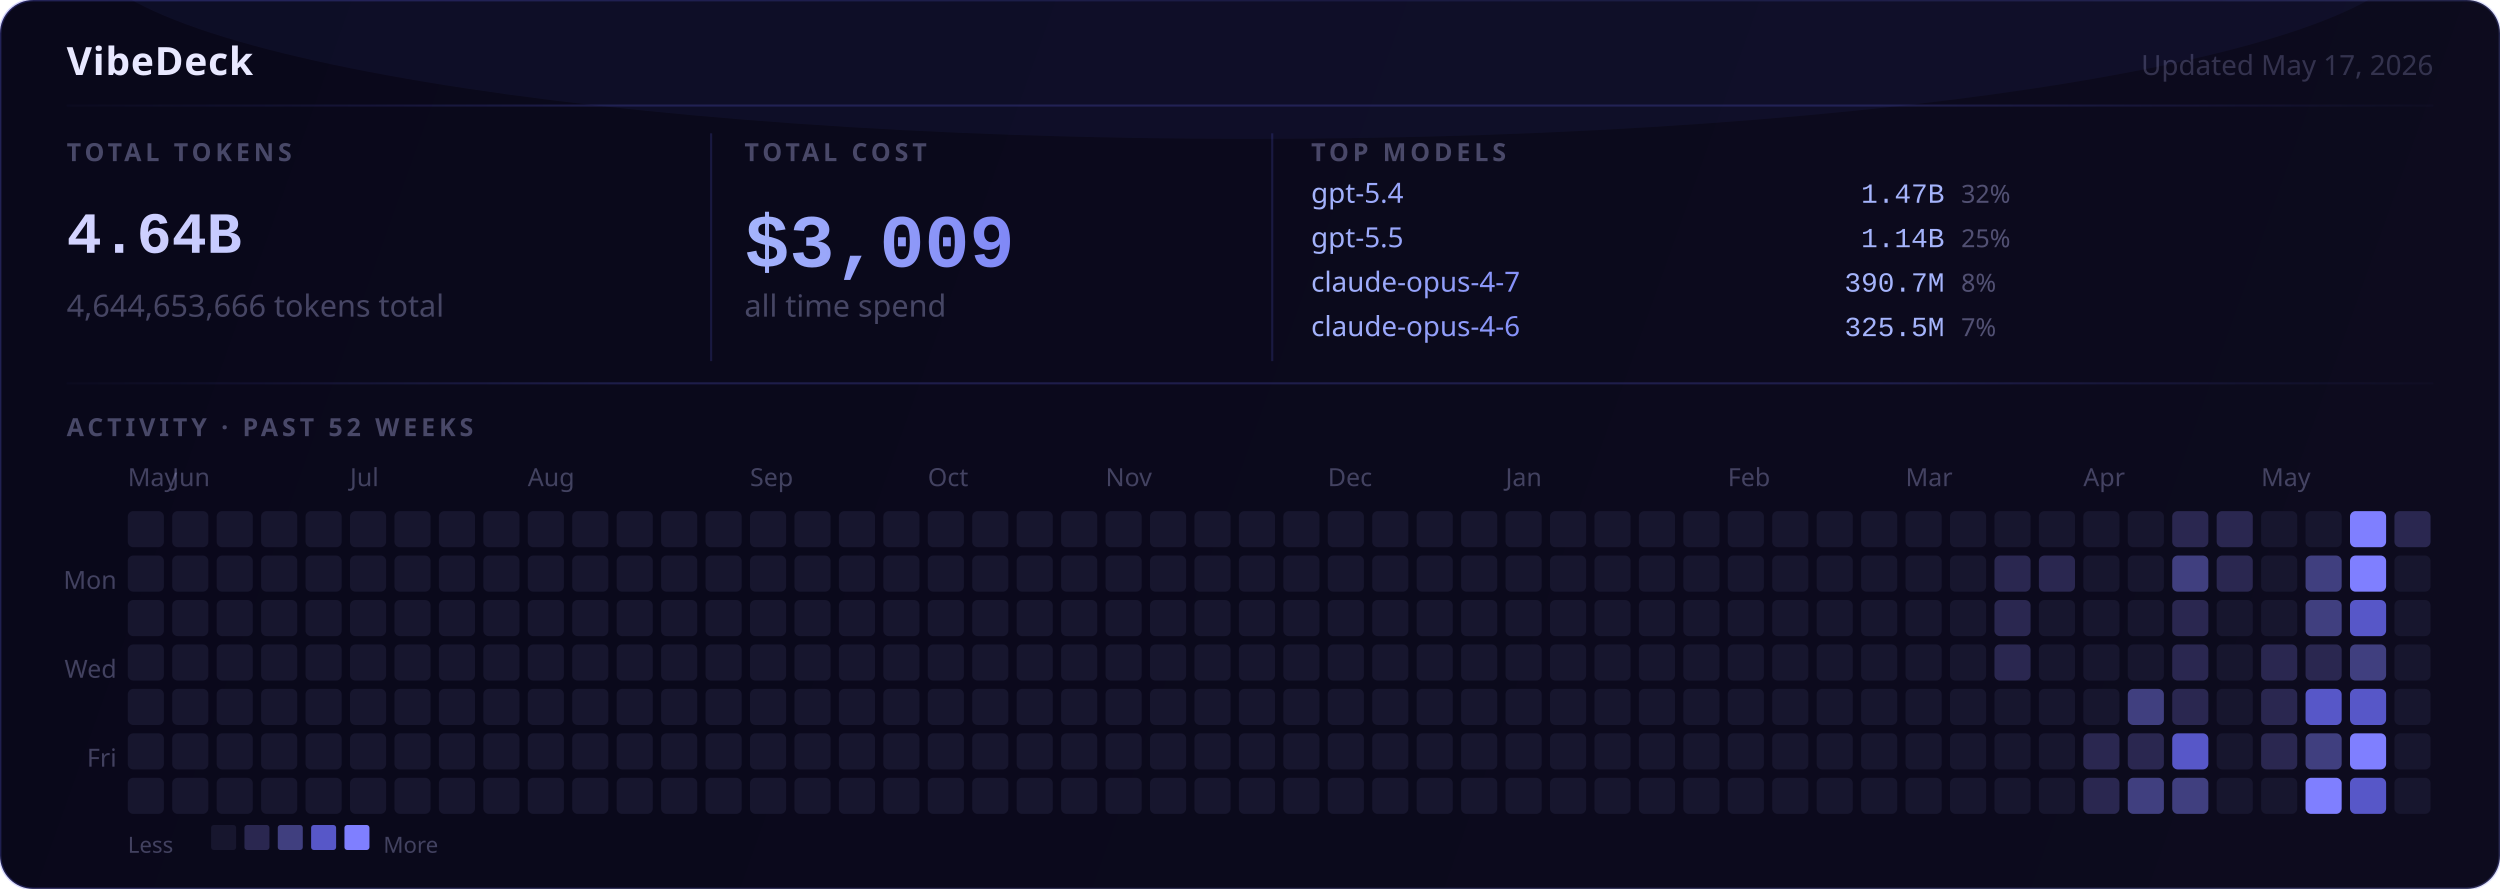
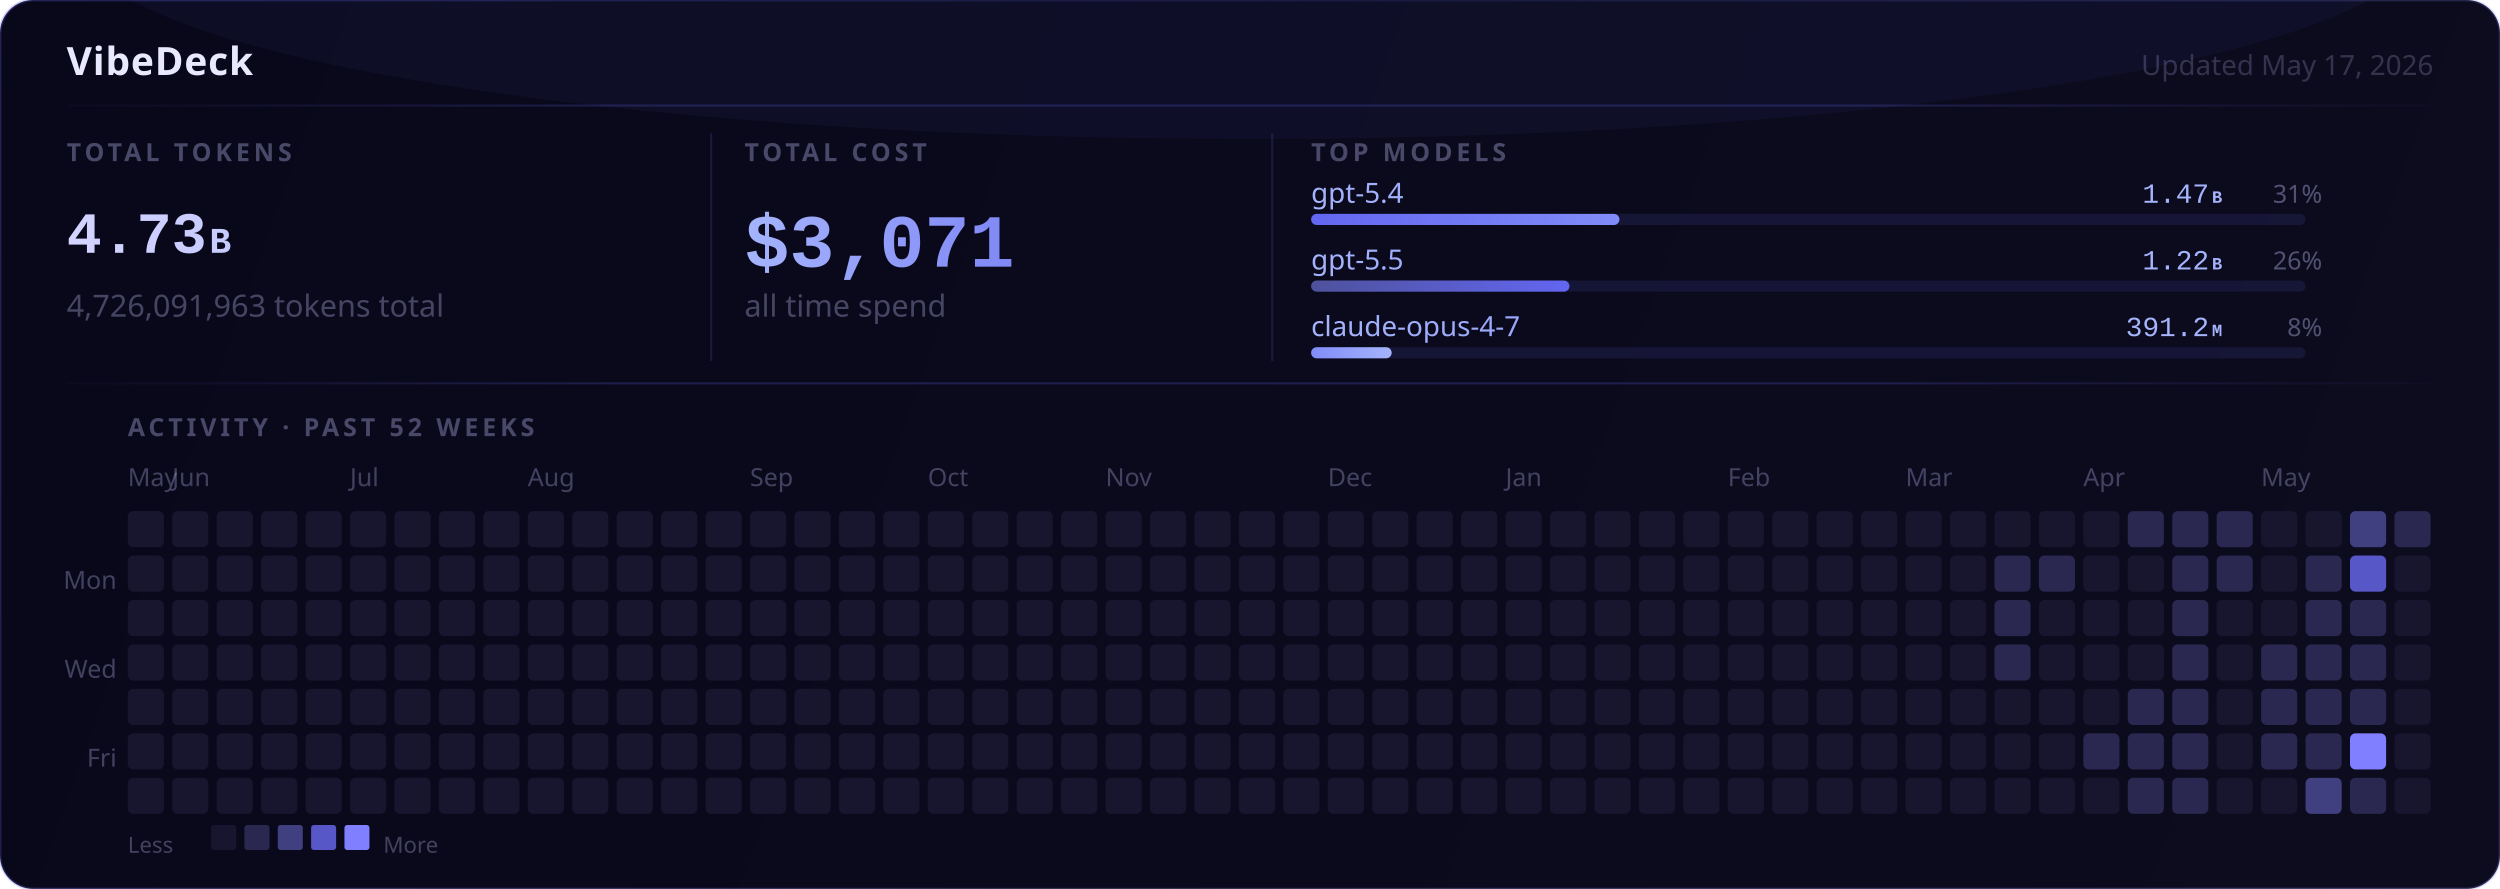
<svg xmlns="http://www.w3.org/2000/svg" width="900" height="320" viewBox="0 0 900 320">
  <defs>
    <linearGradient id="gbg" x1="0" y1="0" x2="900" y2="320" gradientUnits="userSpaceOnUse">
      <stop offset="0%" stop-color="#09081a" />
      <stop offset="100%" stop-color="#0d0b1e" />
    </linearGradient>
    <linearGradient id="gtok" x1="24" y1="0" x2="224" y2="0" gradientUnits="userSpaceOnUse">
      <stop offset="0%" stop-color="#d4d4ff" />
      <stop offset="100%" stop-color="#a5b4fc" />
    </linearGradient>
    <linearGradient id="gcost" x1="268" y1="0" x2="438" y2="0" gradientUnits="userSpaceOnUse">
      <stop offset="0%" stop-color="#a5b4fc" />
      <stop offset="100%" stop-color="#6366f1" />
    </linearGradient>
-     <linearGradient id="gmodel" x1="472" y1="0" x2="558" y2="0" gradientUnits="userSpaceOnUse">
+     <linearGradient id="gmodel" x1="472" y1="0" x2="700" y2="0" gradientUnits="userSpaceOnUse">
      <stop offset="0%" stop-color="#a5b4fc" />
      <stop offset="100%" stop-color="#818cf8" />
+     </linearGradient>
+     <linearGradient id="gbar1" x1="0" y1="0" x2="1" y2="0" gradientUnits="objectBoundingBox">
+       <stop offset="0%" stop-color="#6366f1" />
+       <stop offset="100%" stop-color="#818cf8" />
+     </linearGradient>
+     <linearGradient id="gbar2" x1="0" y1="0" x2="1" y2="0" gradientUnits="objectBoundingBox">
+       <stop offset="0%" stop-color="#4E529C" />
+       <stop offset="100%" stop-color="#6366f1" />
+     </linearGradient>
+     <linearGradient id="gbar3" x1="0" y1="0" x2="1" y2="0" gradientUnits="objectBoundingBox">
+       <stop offset="0%" stop-color="#818cf8" />
+       <stop offset="100%" stop-color="#a5b4fc" />
    </linearGradient>
    <linearGradient id="gdiv" x1="0" y1="0" x2="900" y2="0" gradientUnits="userSpaceOnUse">
      <stop offset="0%" stop-color="rgba(99,102,241,0)" />
      <stop offset="25%" stop-color="rgba(99,102,241,0.22)" />
      <stop offset="75%" stop-color="rgba(99,102,241,0.22)" />
      <stop offset="100%" stop-color="rgba(99,102,241,0)" />
    </linearGradient>
    <linearGradient id="grim" x1="0" y1="0" x2="900" y2="320" gradientUnits="userSpaceOnUse">
      <stop offset="0%" stop-color="rgba(99,102,241,0.28)" />
      <stop offset="50%" stop-color="rgba(99,102,241,0.12)" />
      <stop offset="100%" stop-color="rgba(129,140,248,0.24)" />
    </linearGradient>
  </defs>
  <rect width="900" height="320" fill="url(#gbg)" rx="12" />
  <rect width="900" height="320" fill="none" stroke="url(#grim)" stroke-width="1" rx="12" />
  <ellipse cx="450" cy="-20" rx="420" ry="70" fill="rgba(99,102,241,0.06)" />
  <text x="24" y="27" font-size="14" font-weight="700" fill="#e8e8ff" font-family="system-ui,sans-serif" letter-spacing="0.3">VibeDeck</text>
  <text x="876" y="27" text-anchor="end" font-size="10" fill="rgba(168,168,220,0.26)" font-family="system-ui,sans-serif">Updated May 17, 2026</text>
  <line x1="24" y1="38" x2="876" y2="38" stroke="url(#gdiv)" stroke-width="0.75" />
  <text x="24" y="58" font-size="9" font-weight="600" fill="rgba(168,168,220,0.4)" font-family="system-ui,sans-serif" letter-spacing="1.4">TOTAL TOKENS</text>
  <text x="268" y="58" font-size="9" font-weight="600" fill="rgba(168,168,220,0.4)" font-family="system-ui,sans-serif" letter-spacing="1.4">TOTAL COST</text>
  <text x="472" y="58" font-size="9" font-weight="600" fill="rgba(168,168,220,0.4)" font-family="system-ui,sans-serif" letter-spacing="1.4">TOP MODELS</text>
-   <text x="24" y="91" font-size="21" font-weight="700" fill="url(#gtok)" font-family="'Courier New',Courier,monospace">4.64B</text>
-   <text x="24" y="114" font-size="11" fill="rgba(168,168,220,0.38)" font-family="system-ui,sans-serif">4,644,653,666 tokens total</text>
-   <text x="268" y="96" font-size="27" font-weight="700" fill="url(#gcost)" font-family="'Courier New',Courier,monospace">$3,009</text>
+   <text x="24" y="91" font-size="21" font-weight="700" fill="url(#gtok)" font-family="'Courier New',Courier,monospace">4.73<tspan font-size="0.62em" dx="1" font-weight="600">B</tspan>
+   </text>
+   <text x="24" y="114" font-size="11" fill="rgba(168,168,220,0.38)" font-family="system-ui,sans-serif">4,726,091,963 tokens total</text>
+   <text x="268" y="96" font-size="27" font-weight="700" fill="url(#gcost)" font-family="'Courier New',Courier,monospace">$3,071</text>
  <text x="268" y="114" font-size="11" fill="rgba(168,168,220,0.38)" font-family="system-ui,sans-serif">all time spend</text>
  <line x1="256" y1="48" x2="256" y2="130" stroke="rgba(99,102,241,0.18)" stroke-width="0.75" />
  <line x1="458" y1="48" x2="458" y2="130" stroke="rgba(99,102,241,0.18)" stroke-width="0.75" />
+   <rect x="472" y="77" width="358" height="4" rx="2" fill="rgba(99,102,241,0.12)" />
+   <rect x="472" y="77" width="111" height="4" rx="2" fill="url(#gbar1)" />
  <text x="472" y="73" font-size="10" fill="url(#gmodel)" font-family="system-ui,sans-serif">gpt-5.4</text>
-   <text x="700" y="73" text-anchor="end" font-size="10" fill="#a5b4fc" font-family="'Courier New',Courier,monospace">1.47B</text>
-   <text x="706" y="73" font-size="9" fill="rgba(168,168,220,0.45)" font-family="system-ui,sans-serif">32%</text>
-   <text x="472" y="89" font-size="10" fill="url(#gmodel)" font-family="system-ui,sans-serif">gpt-5.5</text>
-   <text x="700" y="89" text-anchor="end" font-size="10" fill="#a5b4fc" font-family="'Courier New',Courier,monospace">1.14B</text>
-   <text x="706" y="89" font-size="9" fill="rgba(168,168,220,0.45)" font-family="system-ui,sans-serif">25%</text>
-   <text x="472" y="105" font-size="10" fill="url(#gmodel)" font-family="system-ui,sans-serif">claude-opus-4-7</text>
-   <text x="700" y="105" text-anchor="end" font-size="10" fill="#a5b4fc" font-family="'Courier New',Courier,monospace">390.7M</text>
-   <text x="706" y="105" font-size="9" fill="rgba(168,168,220,0.45)" font-family="system-ui,sans-serif">8%</text>
-   <text x="472" y="121" font-size="10" fill="url(#gmodel)" font-family="system-ui,sans-serif">claude-opus-4-6</text>
-   <text x="700" y="121" text-anchor="end" font-size="10" fill="#a5b4fc" font-family="'Courier New',Courier,monospace">325.5M</text>
-   <text x="706" y="121" font-size="9" fill="rgba(168,168,220,0.45)" font-family="system-ui,sans-serif">7%</text>
+   <text x="800" y="73" text-anchor="end" font-size="10" fill="#a5b4fc" font-family="'Courier New',Courier,monospace">1.47<tspan font-size="0.62em" dx="1" font-weight="600">B</tspan>
+   </text>
+   <text x="836" y="73" text-anchor="end" font-size="9" fill="rgba(168,168,220,0.45)" font-family="system-ui,sans-serif">31%</text>
+   <rect x="472" y="101" width="358" height="4" rx="2" fill="rgba(99,102,241,0.12)" />
+   <rect x="472" y="101" width="93" height="4" rx="2" fill="url(#gbar2)" />
+   <text x="472" y="97" font-size="10" fill="url(#gmodel)" font-family="system-ui,sans-serif">gpt-5.5</text>
+   <text x="800" y="97" text-anchor="end" font-size="10" fill="#a5b4fc" font-family="'Courier New',Courier,monospace">1.22<tspan font-size="0.62em" dx="1" font-weight="600">B</tspan>
+   </text>
+   <text x="836" y="97" text-anchor="end" font-size="9" fill="rgba(168,168,220,0.45)" font-family="system-ui,sans-serif">26%</text>
+   <rect x="472" y="125" width="358" height="4" rx="2" fill="rgba(99,102,241,0.12)" />
+   <rect x="472" y="125" width="29" height="4" rx="2" fill="url(#gbar3)" />
+   <text x="472" y="121" font-size="10" fill="url(#gmodel)" font-family="system-ui,sans-serif">claude-opus-4-7</text>
+   <text x="800" y="121" text-anchor="end" font-size="10" fill="#a5b4fc" font-family="'Courier New',Courier,monospace">391.2<tspan font-size="0.62em" dx="1" font-weight="600">M</tspan>
+   </text>
+   <text x="836" y="121" text-anchor="end" font-size="9" fill="rgba(168,168,220,0.45)" font-family="system-ui,sans-serif">8%</text>
  <line x1="24" y1="138" x2="876" y2="138" stroke="url(#gdiv)" stroke-width="0.75" />
-   <text x="24" y="157" font-size="9" font-weight="600" fill="rgba(168,168,220,0.4)" font-family="system-ui,sans-serif" letter-spacing="1.4">ACTIVITY · PAST 52 WEEKS</text>
+   <text x="46" y="157" font-size="9" font-weight="600" fill="rgba(168,168,220,0.4)" font-family="system-ui,sans-serif" letter-spacing="1.4">ACTIVITY · PAST 52 WEEKS</text>
  <text x="42" y="212" text-anchor="end" font-size="9" fill="rgba(168,168,220,0.36)" font-family="system-ui,sans-serif">Mon</text>
  <text x="42" y="244" text-anchor="end" font-size="9" fill="rgba(168,168,220,0.36)" font-family="system-ui,sans-serif">Wed</text>
  <text x="42" y="276" text-anchor="end" font-size="9" fill="rgba(168,168,220,0.36)" font-family="system-ui,sans-serif">Fri</text>
  <text x="46" y="175" font-size="9" fill="rgba(168,168,220,0.36)" font-family="system-ui,sans-serif">May</text>
  <text x="62" y="175" font-size="9" fill="rgba(168,168,220,0.36)" font-family="system-ui,sans-serif">Jun</text>
  <text x="126" y="175" font-size="9" fill="rgba(168,168,220,0.36)" font-family="system-ui,sans-serif">Jul</text>
  <text x="190" y="175" font-size="9" fill="rgba(168,168,220,0.36)" font-family="system-ui,sans-serif">Aug</text>
  <text x="270" y="175" font-size="9" fill="rgba(168,168,220,0.36)" font-family="system-ui,sans-serif">Sep</text>
  <text x="334" y="175" font-size="9" fill="rgba(168,168,220,0.36)" font-family="system-ui,sans-serif">Oct</text>
  <text x="398" y="175" font-size="9" fill="rgba(168,168,220,0.36)" font-family="system-ui,sans-serif">Nov</text>
  <text x="478" y="175" font-size="9" fill="rgba(168,168,220,0.36)" font-family="system-ui,sans-serif">Dec</text>
  <text x="542" y="175" font-size="9" fill="rgba(168,168,220,0.36)" font-family="system-ui,sans-serif">Jan</text>
  <text x="622" y="175" font-size="9" fill="rgba(168,168,220,0.36)" font-family="system-ui,sans-serif">Feb</text>
  <text x="686" y="175" font-size="9" fill="rgba(168,168,220,0.36)" font-family="system-ui,sans-serif">Mar</text>
  <text x="750" y="175" font-size="9" fill="rgba(168,168,220,0.36)" font-family="system-ui,sans-serif">Apr</text>
  <text x="814" y="175" font-size="9" fill="rgba(168,168,220,0.36)" font-family="system-ui,sans-serif">May</text>
  <rect x="46" y="184" width="13" height="13" rx="2" fill="#17162e" />
  <rect x="46" y="200" width="13" height="13" rx="2" fill="#17162e" />
  <rect x="46" y="216" width="13" height="13" rx="2" fill="#17162e" />
  <rect x="46" y="232" width="13" height="13" rx="2" fill="#17162e" />
  <rect x="46" y="248" width="13" height="13" rx="2" fill="#17162e" />
  <rect x="46" y="264" width="13" height="13" rx="2" fill="#17162e" />
  <rect x="46" y="280" width="13" height="13" rx="2" fill="#17162e" />
  <rect x="62" y="184" width="13" height="13" rx="2" fill="#17162e" />
  <rect x="62" y="200" width="13" height="13" rx="2" fill="#17162e" />
  <rect x="62" y="216" width="13" height="13" rx="2" fill="#17162e" />
  <rect x="62" y="232" width="13" height="13" rx="2" fill="#17162e" />
  <rect x="62" y="248" width="13" height="13" rx="2" fill="#17162e" />
  <rect x="62" y="264" width="13" height="13" rx="2" fill="#17162e" />
  <rect x="62" y="280" width="13" height="13" rx="2" fill="#17162e" />
  <rect x="78" y="184" width="13" height="13" rx="2" fill="#17162e" />
  <rect x="78" y="200" width="13" height="13" rx="2" fill="#17162e" />
  <rect x="78" y="216" width="13" height="13" rx="2" fill="#17162e" />
  <rect x="78" y="232" width="13" height="13" rx="2" fill="#17162e" />
  <rect x="78" y="248" width="13" height="13" rx="2" fill="#17162e" />
  <rect x="78" y="264" width="13" height="13" rx="2" fill="#17162e" />
  <rect x="78" y="280" width="13" height="13" rx="2" fill="#17162e" />
  <rect x="94" y="184" width="13" height="13" rx="2" fill="#17162e" />
  <rect x="94" y="200" width="13" height="13" rx="2" fill="#17162e" />
  <rect x="94" y="216" width="13" height="13" rx="2" fill="#17162e" />
  <rect x="94" y="232" width="13" height="13" rx="2" fill="#17162e" />
  <rect x="94" y="248" width="13" height="13" rx="2" fill="#17162e" />
  <rect x="94" y="264" width="13" height="13" rx="2" fill="#17162e" />
  <rect x="94" y="280" width="13" height="13" rx="2" fill="#17162e" />
  <rect x="110" y="184" width="13" height="13" rx="2" fill="#17162e" />
  <rect x="110" y="200" width="13" height="13" rx="2" fill="#17162e" />
  <rect x="110" y="216" width="13" height="13" rx="2" fill="#17162e" />
  <rect x="110" y="232" width="13" height="13" rx="2" fill="#17162e" />
  <rect x="110" y="248" width="13" height="13" rx="2" fill="#17162e" />
  <rect x="110" y="264" width="13" height="13" rx="2" fill="#17162e" />
  <rect x="110" y="280" width="13" height="13" rx="2" fill="#17162e" />
  <rect x="126" y="184" width="13" height="13" rx="2" fill="#17162e" />
  <rect x="126" y="200" width="13" height="13" rx="2" fill="#17162e" />
  <rect x="126" y="216" width="13" height="13" rx="2" fill="#17162e" />
  <rect x="126" y="232" width="13" height="13" rx="2" fill="#17162e" />
  <rect x="126" y="248" width="13" height="13" rx="2" fill="#17162e" />
  <rect x="126" y="264" width="13" height="13" rx="2" fill="#17162e" />
  <rect x="126" y="280" width="13" height="13" rx="2" fill="#17162e" />
  <rect x="142" y="184" width="13" height="13" rx="2" fill="#17162e" />
  <rect x="142" y="200" width="13" height="13" rx="2" fill="#17162e" />
  <rect x="142" y="216" width="13" height="13" rx="2" fill="#17162e" />
  <rect x="142" y="232" width="13" height="13" rx="2" fill="#17162e" />
  <rect x="142" y="248" width="13" height="13" rx="2" fill="#17162e" />
  <rect x="142" y="264" width="13" height="13" rx="2" fill="#17162e" />
  <rect x="142" y="280" width="13" height="13" rx="2" fill="#17162e" />
  <rect x="158" y="184" width="13" height="13" rx="2" fill="#17162e" />
  <rect x="158" y="200" width="13" height="13" rx="2" fill="#17162e" />
  <rect x="158" y="216" width="13" height="13" rx="2" fill="#17162e" />
  <rect x="158" y="232" width="13" height="13" rx="2" fill="#17162e" />
  <rect x="158" y="248" width="13" height="13" rx="2" fill="#17162e" />
  <rect x="158" y="264" width="13" height="13" rx="2" fill="#17162e" />
  <rect x="158" y="280" width="13" height="13" rx="2" fill="#17162e" />
  <rect x="174" y="184" width="13" height="13" rx="2" fill="#17162e" />
  <rect x="174" y="200" width="13" height="13" rx="2" fill="#17162e" />
  <rect x="174" y="216" width="13" height="13" rx="2" fill="#17162e" />
  <rect x="174" y="232" width="13" height="13" rx="2" fill="#17162e" />
  <rect x="174" y="248" width="13" height="13" rx="2" fill="#17162e" />
  <rect x="174" y="264" width="13" height="13" rx="2" fill="#17162e" />
  <rect x="174" y="280" width="13" height="13" rx="2" fill="#17162e" />
  <rect x="190" y="184" width="13" height="13" rx="2" fill="#17162e" />
  <rect x="190" y="200" width="13" height="13" rx="2" fill="#17162e" />
  <rect x="190" y="216" width="13" height="13" rx="2" fill="#17162e" />
  <rect x="190" y="232" width="13" height="13" rx="2" fill="#17162e" />
  <rect x="190" y="248" width="13" height="13" rx="2" fill="#17162e" />
  <rect x="190" y="264" width="13" height="13" rx="2" fill="#17162e" />
  <rect x="190" y="280" width="13" height="13" rx="2" fill="#17162e" />
  <rect x="206" y="184" width="13" height="13" rx="2" fill="#17162e" />
  <rect x="206" y="200" width="13" height="13" rx="2" fill="#17162e" />
  <rect x="206" y="216" width="13" height="13" rx="2" fill="#17162e" />
  <rect x="206" y="232" width="13" height="13" rx="2" fill="#17162e" />
  <rect x="206" y="248" width="13" height="13" rx="2" fill="#17162e" />
  <rect x="206" y="264" width="13" height="13" rx="2" fill="#17162e" />
  <rect x="206" y="280" width="13" height="13" rx="2" fill="#17162e" />
  <rect x="222" y="184" width="13" height="13" rx="2" fill="#17162e" />
  <rect x="222" y="200" width="13" height="13" rx="2" fill="#17162e" />
  <rect x="222" y="216" width="13" height="13" rx="2" fill="#17162e" />
  <rect x="222" y="232" width="13" height="13" rx="2" fill="#17162e" />
  <rect x="222" y="248" width="13" height="13" rx="2" fill="#17162e" />
  <rect x="222" y="264" width="13" height="13" rx="2" fill="#17162e" />
  <rect x="222" y="280" width="13" height="13" rx="2" fill="#17162e" />
  <rect x="238" y="184" width="13" height="13" rx="2" fill="#17162e" />
  <rect x="238" y="200" width="13" height="13" rx="2" fill="#17162e" />
  <rect x="238" y="216" width="13" height="13" rx="2" fill="#17162e" />
  <rect x="238" y="232" width="13" height="13" rx="2" fill="#17162e" />
  <rect x="238" y="248" width="13" height="13" rx="2" fill="#17162e" />
  <rect x="238" y="264" width="13" height="13" rx="2" fill="#17162e" />
  <rect x="238" y="280" width="13" height="13" rx="2" fill="#17162e" />
  <rect x="254" y="184" width="13" height="13" rx="2" fill="#17162e" />
  <rect x="254" y="200" width="13" height="13" rx="2" fill="#17162e" />
  <rect x="254" y="216" width="13" height="13" rx="2" fill="#17162e" />
  <rect x="254" y="232" width="13" height="13" rx="2" fill="#17162e" />
  <rect x="254" y="248" width="13" height="13" rx="2" fill="#17162e" />
  <rect x="254" y="264" width="13" height="13" rx="2" fill="#17162e" />
  <rect x="254" y="280" width="13" height="13" rx="2" fill="#17162e" />
  <rect x="270" y="184" width="13" height="13" rx="2" fill="#17162e" />
  <rect x="270" y="200" width="13" height="13" rx="2" fill="#17162e" />
  <rect x="270" y="216" width="13" height="13" rx="2" fill="#17162e" />
  <rect x="270" y="232" width="13" height="13" rx="2" fill="#17162e" />
  <rect x="270" y="248" width="13" height="13" rx="2" fill="#17162e" />
  <rect x="270" y="264" width="13" height="13" rx="2" fill="#17162e" />
  <rect x="270" y="280" width="13" height="13" rx="2" fill="#17162e" />
  <rect x="286" y="184" width="13" height="13" rx="2" fill="#17162e" />
  <rect x="286" y="200" width="13" height="13" rx="2" fill="#17162e" />
  <rect x="286" y="216" width="13" height="13" rx="2" fill="#17162e" />
  <rect x="286" y="232" width="13" height="13" rx="2" fill="#17162e" />
  <rect x="286" y="248" width="13" height="13" rx="2" fill="#17162e" />
  <rect x="286" y="264" width="13" height="13" rx="2" fill="#17162e" />
  <rect x="286" y="280" width="13" height="13" rx="2" fill="#17162e" />
  <rect x="302" y="184" width="13" height="13" rx="2" fill="#17162e" />
  <rect x="302" y="200" width="13" height="13" rx="2" fill="#17162e" />
  <rect x="302" y="216" width="13" height="13" rx="2" fill="#17162e" />
  <rect x="302" y="232" width="13" height="13" rx="2" fill="#17162e" />
  <rect x="302" y="248" width="13" height="13" rx="2" fill="#17162e" />
  <rect x="302" y="264" width="13" height="13" rx="2" fill="#17162e" />
  <rect x="302" y="280" width="13" height="13" rx="2" fill="#17162e" />
  <rect x="318" y="184" width="13" height="13" rx="2" fill="#17162e" />
  <rect x="318" y="200" width="13" height="13" rx="2" fill="#17162e" />
  <rect x="318" y="216" width="13" height="13" rx="2" fill="#17162e" />
  <rect x="318" y="232" width="13" height="13" rx="2" fill="#17162e" />
  <rect x="318" y="248" width="13" height="13" rx="2" fill="#17162e" />
  <rect x="318" y="264" width="13" height="13" rx="2" fill="#17162e" />
  <rect x="318" y="280" width="13" height="13" rx="2" fill="#17162e" />
  <rect x="334" y="184" width="13" height="13" rx="2" fill="#17162e" />
  <rect x="334" y="200" width="13" height="13" rx="2" fill="#17162e" />
  <rect x="334" y="216" width="13" height="13" rx="2" fill="#17162e" />
  <rect x="334" y="232" width="13" height="13" rx="2" fill="#17162e" />
  <rect x="334" y="248" width="13" height="13" rx="2" fill="#17162e" />
  <rect x="334" y="264" width="13" height="13" rx="2" fill="#17162e" />
  <rect x="334" y="280" width="13" height="13" rx="2" fill="#17162e" />
  <rect x="350" y="184" width="13" height="13" rx="2" fill="#17162e" />
  <rect x="350" y="200" width="13" height="13" rx="2" fill="#17162e" />
  <rect x="350" y="216" width="13" height="13" rx="2" fill="#17162e" />
  <rect x="350" y="232" width="13" height="13" rx="2" fill="#17162e" />
  <rect x="350" y="248" width="13" height="13" rx="2" fill="#17162e" />
  <rect x="350" y="264" width="13" height="13" rx="2" fill="#17162e" />
  <rect x="350" y="280" width="13" height="13" rx="2" fill="#17162e" />
  <rect x="366" y="184" width="13" height="13" rx="2" fill="#17162e" />
  <rect x="366" y="200" width="13" height="13" rx="2" fill="#17162e" />
  <rect x="366" y="216" width="13" height="13" rx="2" fill="#17162e" />
  <rect x="366" y="232" width="13" height="13" rx="2" fill="#17162e" />
  <rect x="366" y="248" width="13" height="13" rx="2" fill="#17162e" />
  <rect x="366" y="264" width="13" height="13" rx="2" fill="#17162e" />
  <rect x="366" y="280" width="13" height="13" rx="2" fill="#17162e" />
  <rect x="382" y="184" width="13" height="13" rx="2" fill="#17162e" />
  <rect x="382" y="200" width="13" height="13" rx="2" fill="#17162e" />
  <rect x="382" y="216" width="13" height="13" rx="2" fill="#17162e" />
  <rect x="382" y="232" width="13" height="13" rx="2" fill="#17162e" />
  <rect x="382" y="248" width="13" height="13" rx="2" fill="#17162e" />
  <rect x="382" y="264" width="13" height="13" rx="2" fill="#17162e" />
  <rect x="382" y="280" width="13" height="13" rx="2" fill="#17162e" />
  <rect x="398" y="184" width="13" height="13" rx="2" fill="#17162e" />
  <rect x="398" y="200" width="13" height="13" rx="2" fill="#17162e" />
  <rect x="398" y="216" width="13" height="13" rx="2" fill="#17162e" />
  <rect x="398" y="232" width="13" height="13" rx="2" fill="#17162e" />
  <rect x="398" y="248" width="13" height="13" rx="2" fill="#17162e" />
  <rect x="398" y="264" width="13" height="13" rx="2" fill="#17162e" />
  <rect x="398" y="280" width="13" height="13" rx="2" fill="#17162e" />
  <rect x="414" y="184" width="13" height="13" rx="2" fill="#17162e" />
  <rect x="414" y="200" width="13" height="13" rx="2" fill="#17162e" />
  <rect x="414" y="216" width="13" height="13" rx="2" fill="#17162e" />
  <rect x="414" y="232" width="13" height="13" rx="2" fill="#17162e" />
  <rect x="414" y="248" width="13" height="13" rx="2" fill="#17162e" />
  <rect x="414" y="264" width="13" height="13" rx="2" fill="#17162e" />
  <rect x="414" y="280" width="13" height="13" rx="2" fill="#17162e" />
  <rect x="430" y="184" width="13" height="13" rx="2" fill="#17162e" />
  <rect x="430" y="200" width="13" height="13" rx="2" fill="#17162e" />
  <rect x="430" y="216" width="13" height="13" rx="2" fill="#17162e" />
  <rect x="430" y="232" width="13" height="13" rx="2" fill="#17162e" />
  <rect x="430" y="248" width="13" height="13" rx="2" fill="#17162e" />
  <rect x="430" y="264" width="13" height="13" rx="2" fill="#17162e" />
  <rect x="430" y="280" width="13" height="13" rx="2" fill="#17162e" />
  <rect x="446" y="184" width="13" height="13" rx="2" fill="#17162e" />
  <rect x="446" y="200" width="13" height="13" rx="2" fill="#17162e" />
  <rect x="446" y="216" width="13" height="13" rx="2" fill="#17162e" />
  <rect x="446" y="232" width="13" height="13" rx="2" fill="#17162e" />
  <rect x="446" y="248" width="13" height="13" rx="2" fill="#17162e" />
  <rect x="446" y="264" width="13" height="13" rx="2" fill="#17162e" />
  <rect x="446" y="280" width="13" height="13" rx="2" fill="#17162e" />
  <rect x="462" y="184" width="13" height="13" rx="2" fill="#17162e" />
  <rect x="462" y="200" width="13" height="13" rx="2" fill="#17162e" />
  <rect x="462" y="216" width="13" height="13" rx="2" fill="#17162e" />
  <rect x="462" y="232" width="13" height="13" rx="2" fill="#17162e" />
  <rect x="462" y="248" width="13" height="13" rx="2" fill="#17162e" />
  <rect x="462" y="264" width="13" height="13" rx="2" fill="#17162e" />
  <rect x="462" y="280" width="13" height="13" rx="2" fill="#17162e" />
  <rect x="478" y="184" width="13" height="13" rx="2" fill="#17162e" />
  <rect x="478" y="200" width="13" height="13" rx="2" fill="#17162e" />
  <rect x="478" y="216" width="13" height="13" rx="2" fill="#17162e" />
  <rect x="478" y="232" width="13" height="13" rx="2" fill="#17162e" />
  <rect x="478" y="248" width="13" height="13" rx="2" fill="#17162e" />
  <rect x="478" y="264" width="13" height="13" rx="2" fill="#17162e" />
  <rect x="478" y="280" width="13" height="13" rx="2" fill="#17162e" />
  <rect x="494" y="184" width="13" height="13" rx="2" fill="#17162e" />
  <rect x="494" y="200" width="13" height="13" rx="2" fill="#17162e" />
  <rect x="494" y="216" width="13" height="13" rx="2" fill="#17162e" />
  <rect x="494" y="232" width="13" height="13" rx="2" fill="#17162e" />
  <rect x="494" y="248" width="13" height="13" rx="2" fill="#17162e" />
  <rect x="494" y="264" width="13" height="13" rx="2" fill="#17162e" />
  <rect x="494" y="280" width="13" height="13" rx="2" fill="#17162e" />
  <rect x="510" y="184" width="13" height="13" rx="2" fill="#17162e" />
  <rect x="510" y="200" width="13" height="13" rx="2" fill="#17162e" />
  <rect x="510" y="216" width="13" height="13" rx="2" fill="#17162e" />
  <rect x="510" y="232" width="13" height="13" rx="2" fill="#17162e" />
  <rect x="510" y="248" width="13" height="13" rx="2" fill="#17162e" />
  <rect x="510" y="264" width="13" height="13" rx="2" fill="#17162e" />
  <rect x="510" y="280" width="13" height="13" rx="2" fill="#17162e" />
  <rect x="526" y="184" width="13" height="13" rx="2" fill="#17162e" />
  <rect x="526" y="200" width="13" height="13" rx="2" fill="#17162e" />
  <rect x="526" y="216" width="13" height="13" rx="2" fill="#17162e" />
  <rect x="526" y="232" width="13" height="13" rx="2" fill="#17162e" />
  <rect x="526" y="248" width="13" height="13" rx="2" fill="#17162e" />
  <rect x="526" y="264" width="13" height="13" rx="2" fill="#17162e" />
  <rect x="526" y="280" width="13" height="13" rx="2" fill="#17162e" />
  <rect x="542" y="184" width="13" height="13" rx="2" fill="#17162e" />
  <rect x="542" y="200" width="13" height="13" rx="2" fill="#17162e" />
  <rect x="542" y="216" width="13" height="13" rx="2" fill="#17162e" />
  <rect x="542" y="232" width="13" height="13" rx="2" fill="#17162e" />
  <rect x="542" y="248" width="13" height="13" rx="2" fill="#17162e" />
  <rect x="542" y="264" width="13" height="13" rx="2" fill="#17162e" />
  <rect x="542" y="280" width="13" height="13" rx="2" fill="#17162e" />
  <rect x="558" y="184" width="13" height="13" rx="2" fill="#17162e" />
  <rect x="558" y="200" width="13" height="13" rx="2" fill="#17162e" />
  <rect x="558" y="216" width="13" height="13" rx="2" fill="#17162e" />
  <rect x="558" y="232" width="13" height="13" rx="2" fill="#17162e" />
  <rect x="558" y="248" width="13" height="13" rx="2" fill="#17162e" />
  <rect x="558" y="264" width="13" height="13" rx="2" fill="#17162e" />
  <rect x="558" y="280" width="13" height="13" rx="2" fill="#17162e" />
  <rect x="574" y="184" width="13" height="13" rx="2" fill="#17162e" />
  <rect x="574" y="200" width="13" height="13" rx="2" fill="#17162e" />
  <rect x="574" y="216" width="13" height="13" rx="2" fill="#17162e" />
  <rect x="574" y="232" width="13" height="13" rx="2" fill="#17162e" />
  <rect x="574" y="248" width="13" height="13" rx="2" fill="#17162e" />
  <rect x="574" y="264" width="13" height="13" rx="2" fill="#17162e" />
  <rect x="574" y="280" width="13" height="13" rx="2" fill="#17162e" />
  <rect x="590" y="184" width="13" height="13" rx="2" fill="#17162e" />
  <rect x="590" y="200" width="13" height="13" rx="2" fill="#17162e" />
  <rect x="590" y="216" width="13" height="13" rx="2" fill="#17162e" />
  <rect x="590" y="232" width="13" height="13" rx="2" fill="#17162e" />
  <rect x="590" y="248" width="13" height="13" rx="2" fill="#17162e" />
  <rect x="590" y="264" width="13" height="13" rx="2" fill="#17162e" />
  <rect x="590" y="280" width="13" height="13" rx="2" fill="#17162e" />
  <rect x="606" y="184" width="13" height="13" rx="2" fill="#17162e" />
  <rect x="606" y="200" width="13" height="13" rx="2" fill="#17162e" />
  <rect x="606" y="216" width="13" height="13" rx="2" fill="#17162e" />
  <rect x="606" y="232" width="13" height="13" rx="2" fill="#17162e" />
  <rect x="606" y="248" width="13" height="13" rx="2" fill="#17162e" />
  <rect x="606" y="264" width="13" height="13" rx="2" fill="#17162e" />
  <rect x="606" y="280" width="13" height="13" rx="2" fill="#17162e" />
  <rect x="622" y="184" width="13" height="13" rx="2" fill="#17162e" />
  <rect x="622" y="200" width="13" height="13" rx="2" fill="#17162e" />
  <rect x="622" y="216" width="13" height="13" rx="2" fill="#17162e" />
  <rect x="622" y="232" width="13" height="13" rx="2" fill="#17162e" />
  <rect x="622" y="248" width="13" height="13" rx="2" fill="#17162e" />
  <rect x="622" y="264" width="13" height="13" rx="2" fill="#17162e" />
  <rect x="622" y="280" width="13" height="13" rx="2" fill="#17162e" />
  <rect x="638" y="184" width="13" height="13" rx="2" fill="#17162e" />
  <rect x="638" y="200" width="13" height="13" rx="2" fill="#17162e" />
  <rect x="638" y="216" width="13" height="13" rx="2" fill="#17162e" />
  <rect x="638" y="232" width="13" height="13" rx="2" fill="#17162e" />
  <rect x="638" y="248" width="13" height="13" rx="2" fill="#17162e" />
  <rect x="638" y="264" width="13" height="13" rx="2" fill="#17162e" />
  <rect x="638" y="280" width="13" height="13" rx="2" fill="#17162e" />
  <rect x="654" y="184" width="13" height="13" rx="2" fill="#17162e" />
  <rect x="654" y="200" width="13" height="13" rx="2" fill="#17162e" />
  <rect x="654" y="216" width="13" height="13" rx="2" fill="#17162e" />
  <rect x="654" y="232" width="13" height="13" rx="2" fill="#17162e" />
  <rect x="654" y="248" width="13" height="13" rx="2" fill="#17162e" />
  <rect x="654" y="264" width="13" height="13" rx="2" fill="#17162e" />
  <rect x="654" y="280" width="13" height="13" rx="2" fill="#17162e" />
  <rect x="670" y="184" width="13" height="13" rx="2" fill="#17162e" />
  <rect x="670" y="200" width="13" height="13" rx="2" fill="#17162e" />
  <rect x="670" y="216" width="13" height="13" rx="2" fill="#17162e" />
  <rect x="670" y="232" width="13" height="13" rx="2" fill="#17162e" />
  <rect x="670" y="248" width="13" height="13" rx="2" fill="#17162e" />
  <rect x="670" y="264" width="13" height="13" rx="2" fill="#17162e" />
  <rect x="670" y="280" width="13" height="13" rx="2" fill="#17162e" />
  <rect x="686" y="184" width="13" height="13" rx="2" fill="#17162e" />
  <rect x="686" y="200" width="13" height="13" rx="2" fill="#17162e" />
  <rect x="686" y="216" width="13" height="13" rx="2" fill="#17162e" />
  <rect x="686" y="232" width="13" height="13" rx="2" fill="#17162e" />
  <rect x="686" y="248" width="13" height="13" rx="2" fill="#17162e" />
  <rect x="686" y="264" width="13" height="13" rx="2" fill="#17162e" />
  <rect x="686" y="280" width="13" height="13" rx="2" fill="#17162e" />
  <rect x="702" y="184" width="13" height="13" rx="2" fill="#17162e" />
  <rect x="702" y="200" width="13" height="13" rx="2" fill="#17162e" />
  <rect x="702" y="216" width="13" height="13" rx="2" fill="#17162e" />
  <rect x="702" y="232" width="13" height="13" rx="2" fill="#17162e" />
  <rect x="702" y="248" width="13" height="13" rx="2" fill="#17162e" />
  <rect x="702" y="264" width="13" height="13" rx="2" fill="#17162e" />
  <rect x="702" y="280" width="13" height="13" rx="2" fill="#17162e" />
  <rect x="718" y="184" width="13" height="13" rx="2" fill="#17162e" />
  <rect x="718" y="200" width="13" height="13" rx="2" fill="#2a2750" />
  <rect x="718" y="216" width="13" height="13" rx="2" fill="#2a2750" />
  <rect x="718" y="232" width="13" height="13" rx="2" fill="#2a2750" />
  <rect x="718" y="248" width="13" height="13" rx="2" fill="#17162e" />
  <rect x="718" y="264" width="13" height="13" rx="2" fill="#17162e" />
  <rect x="718" y="280" width="13" height="13" rx="2" fill="#17162e" />
  <rect x="734" y="184" width="13" height="13" rx="2" fill="#17162e" />
  <rect x="734" y="200" width="13" height="13" rx="2" fill="#2a2750" />
  <rect x="734" y="216" width="13" height="13" rx="2" fill="#17162e" />
  <rect x="734" y="232" width="13" height="13" rx="2" fill="#17162e" />
  <rect x="734" y="248" width="13" height="13" rx="2" fill="#17162e" />
  <rect x="734" y="264" width="13" height="13" rx="2" fill="#17162e" />
  <rect x="734" y="280" width="13" height="13" rx="2" fill="#17162e" />
  <rect x="750" y="184" width="13" height="13" rx="2" fill="#17162e" />
  <rect x="750" y="200" width="13" height="13" rx="2" fill="#17162e" />
  <rect x="750" y="216" width="13" height="13" rx="2" fill="#17162e" />
  <rect x="750" y="232" width="13" height="13" rx="2" fill="#17162e" />
  <rect x="750" y="248" width="13" height="13" rx="2" fill="#17162e" />
  <rect x="750" y="264" width="13" height="13" rx="2" fill="#2a2750" />
-   <rect x="750" y="280" width="13" height="13" rx="2" fill="#2a2750" />
-   <rect x="766" y="184" width="13" height="13" rx="2" fill="#17162e" />
+   <rect x="750" y="280" width="13" height="13" rx="2" fill="#17162e" />
+   <rect x="766" y="184" width="13" height="13" rx="2" fill="#2a2750" />
  <rect x="766" y="200" width="13" height="13" rx="2" fill="#17162e" />
  <rect x="766" y="216" width="13" height="13" rx="2" fill="#17162e" />
  <rect x="766" y="232" width="13" height="13" rx="2" fill="#17162e" />
-   <rect x="766" y="248" width="13" height="13" rx="2" fill="#403f7f" />
+   <rect x="766" y="248" width="13" height="13" rx="2" fill="#2a2750" />
  <rect x="766" y="264" width="13" height="13" rx="2" fill="#2a2750" />
-   <rect x="766" y="280" width="13" height="13" rx="2" fill="#403f7f" />
+   <rect x="766" y="280" width="13" height="13" rx="2" fill="#2a2750" />
  <rect x="782" y="184" width="13" height="13" rx="2" fill="#2a2750" />
-   <rect x="782" y="200" width="13" height="13" rx="2" fill="#403f7f" />
+   <rect x="782" y="200" width="13" height="13" rx="2" fill="#2a2750" />
  <rect x="782" y="216" width="13" height="13" rx="2" fill="#2a2750" />
  <rect x="782" y="232" width="13" height="13" rx="2" fill="#2a2750" />
  <rect x="782" y="248" width="13" height="13" rx="2" fill="#2a2750" />
-   <rect x="782" y="264" width="13" height="13" rx="2" fill="#5757c8" />
-   <rect x="782" y="280" width="13" height="13" rx="2" fill="#403f7f" />
+   <rect x="782" y="264" width="13" height="13" rx="2" fill="#2a2750" />
+   <rect x="782" y="280" width="13" height="13" rx="2" fill="#2a2750" />
  <rect x="798" y="184" width="13" height="13" rx="2" fill="#2a2750" />
  <rect x="798" y="200" width="13" height="13" rx="2" fill="#2a2750" />
  <rect x="798" y="216" width="13" height="13" rx="2" fill="#17162e" />
  <rect x="798" y="232" width="13" height="13" rx="2" fill="#17162e" />
  <rect x="798" y="248" width="13" height="13" rx="2" fill="#17162e" />
  <rect x="798" y="264" width="13" height="13" rx="2" fill="#17162e" />
  <rect x="798" y="280" width="13" height="13" rx="2" fill="#17162e" />
  <rect x="814" y="184" width="13" height="13" rx="2" fill="#17162e" />
  <rect x="814" y="200" width="13" height="13" rx="2" fill="#17162e" />
  <rect x="814" y="216" width="13" height="13" rx="2" fill="#17162e" />
  <rect x="814" y="232" width="13" height="13" rx="2" fill="#2a2750" />
  <rect x="814" y="248" width="13" height="13" rx="2" fill="#2a2750" />
  <rect x="814" y="264" width="13" height="13" rx="2" fill="#2a2750" />
  <rect x="814" y="280" width="13" height="13" rx="2" fill="#17162e" />
  <rect x="830" y="184" width="13" height="13" rx="2" fill="#17162e" />
-   <rect x="830" y="200" width="13" height="13" rx="2" fill="#403f7f" />
-   <rect x="830" y="216" width="13" height="13" rx="2" fill="#403f7f" />
+   <rect x="830" y="200" width="13" height="13" rx="2" fill="#2a2750" />
+   <rect x="830" y="216" width="13" height="13" rx="2" fill="#2a2750" />
  <rect x="830" y="232" width="13" height="13" rx="2" fill="#2a2750" />
-   <rect x="830" y="248" width="13" height="13" rx="2" fill="#5757c8" />
-   <rect x="830" y="264" width="13" height="13" rx="2" fill="#403f7f" />
-   <rect x="830" y="280" width="13" height="13" rx="2" fill="#7f7fff" />
-   <rect x="846" y="184" width="13" height="13" rx="2" fill="#7f7fff" />
-   <rect x="846" y="200" width="13" height="13" rx="2" fill="#7f7fff" />
-   <rect x="846" y="216" width="13" height="13" rx="2" fill="#5757c8" />
-   <rect x="846" y="232" width="13" height="13" rx="2" fill="#403f7f" />
-   <rect x="846" y="248" width="13" height="13" rx="2" fill="#5757c8" />
+   <rect x="830" y="248" width="13" height="13" rx="2" fill="#2a2750" />
+   <rect x="830" y="264" width="13" height="13" rx="2" fill="#2a2750" />
+   <rect x="830" y="280" width="13" height="13" rx="2" fill="#403f7f" />
+   <rect x="846" y="184" width="13" height="13" rx="2" fill="#403f7f" />
+   <rect x="846" y="200" width="13" height="13" rx="2" fill="#5757c8" />
+   <rect x="846" y="216" width="13" height="13" rx="2" fill="#2a2750" />
+   <rect x="846" y="232" width="13" height="13" rx="2" fill="#2a2750" />
+   <rect x="846" y="248" width="13" height="13" rx="2" fill="#2a2750" />
  <rect x="846" y="264" width="13" height="13" rx="2" fill="#7f7fff" />
-   <rect x="846" y="280" width="13" height="13" rx="2" fill="#5757c8" />
+   <rect x="846" y="280" width="13" height="13" rx="2" fill="#2a2750" />
  <rect x="862" y="184" width="13" height="13" rx="2" fill="#2a2750" />
  <rect x="862" y="200" width="13" height="13" rx="2" fill="#17162e" />
  <rect x="862" y="216" width="13" height="13" rx="2" fill="#17162e" />
  <rect x="862" y="232" width="13" height="13" rx="2" fill="#17162e" />
  <rect x="862" y="248" width="13" height="13" rx="2" fill="#17162e" />
  <rect x="862" y="264" width="13" height="13" rx="2" fill="#17162e" />
  <rect x="862" y="280" width="13" height="13" rx="2" fill="#17162e" />
  <text x="46" y="307" font-size="8" fill="rgba(168,168,220,0.36)" font-family="system-ui,sans-serif">Less</text>
  <rect x="76" y="297" width="9" height="9" rx="1" fill="#17162e" />
  <rect x="88" y="297" width="9" height="9" rx="1" fill="#2a2750" />
  <rect x="100" y="297" width="9" height="9" rx="1" fill="#403f7f" />
  <rect x="112" y="297" width="9" height="9" rx="1" fill="#5757c8" />
  <rect x="124" y="297" width="9" height="9" rx="1" fill="#7f7fff" />
  <text x="138" y="307" font-size="8" fill="rgba(168,168,220,0.36)" font-family="system-ui,sans-serif">More</text>
</svg>
